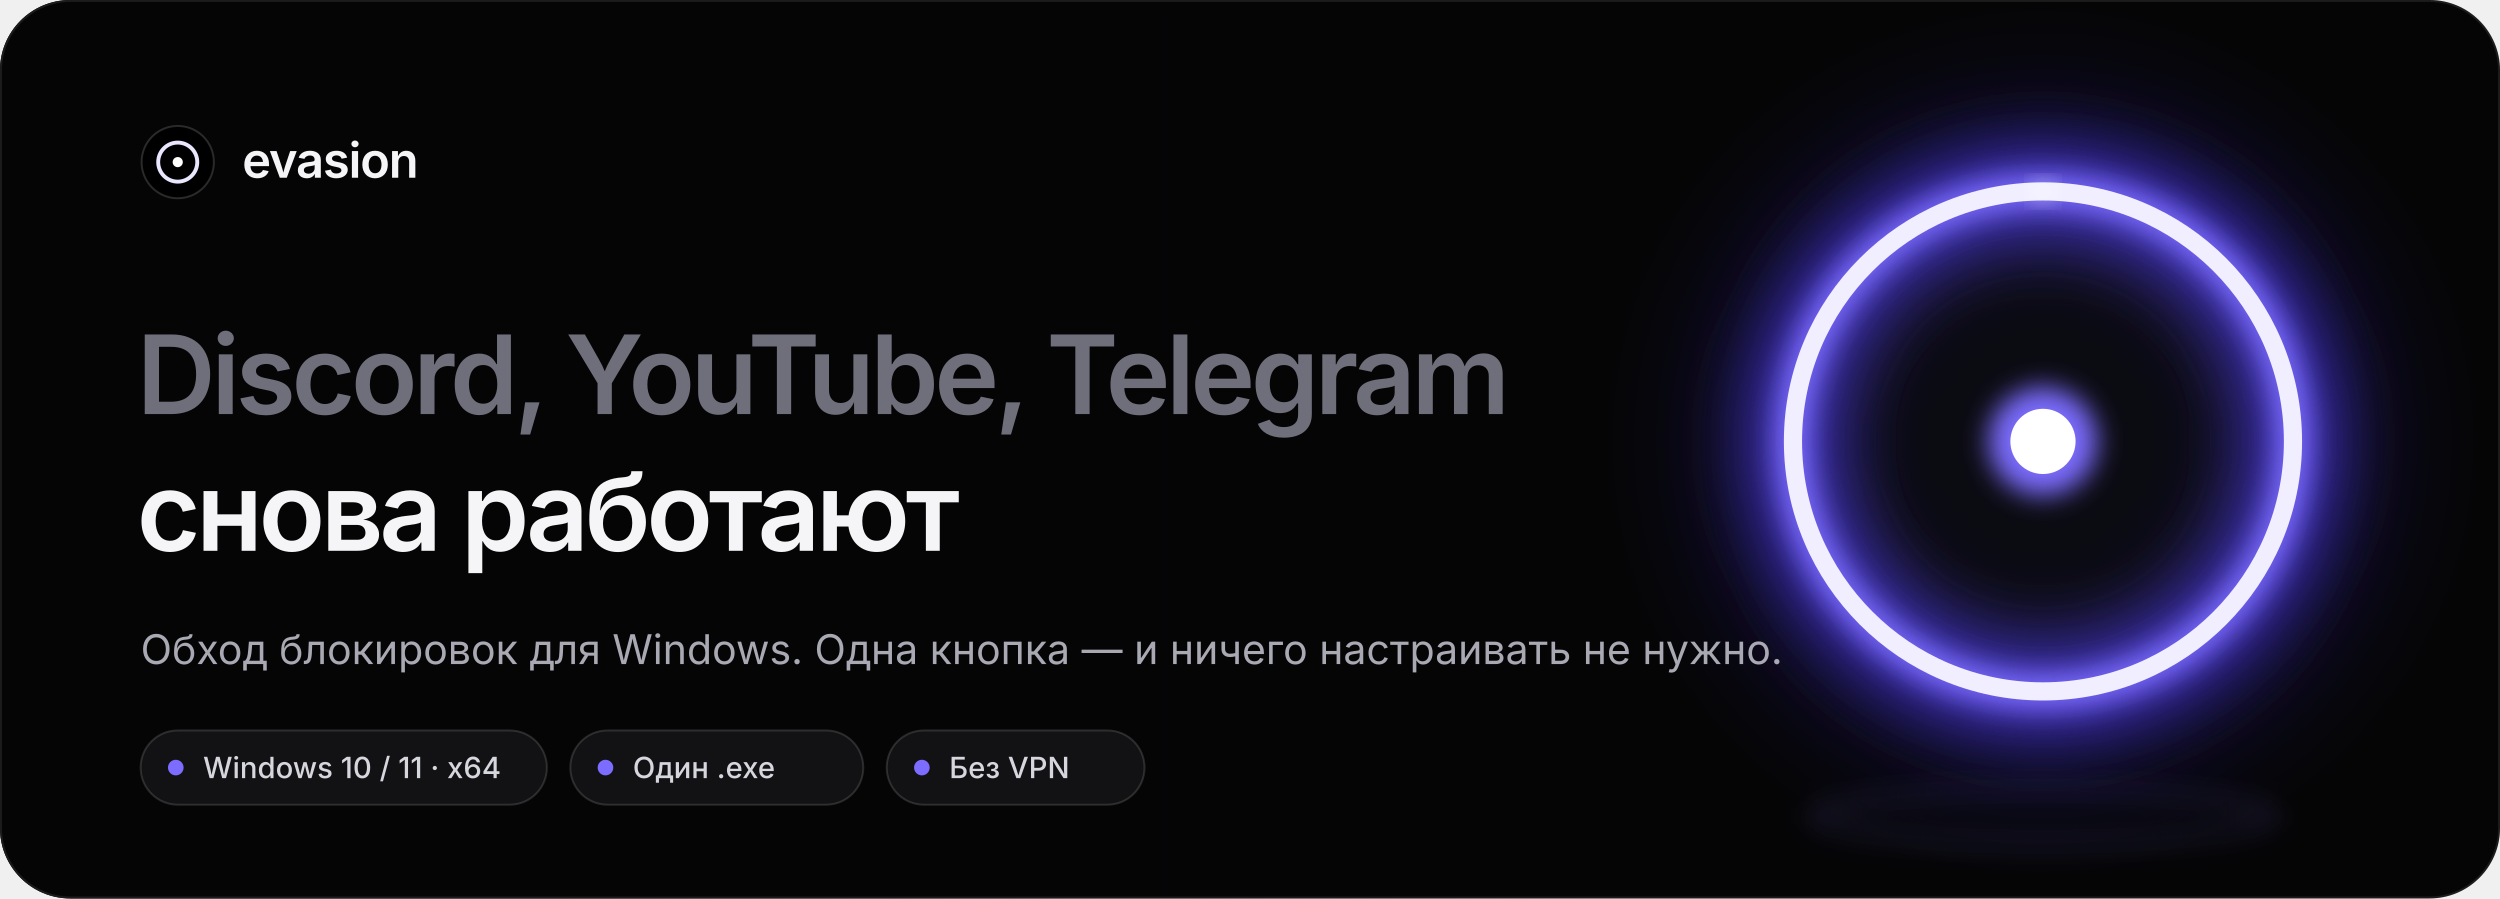
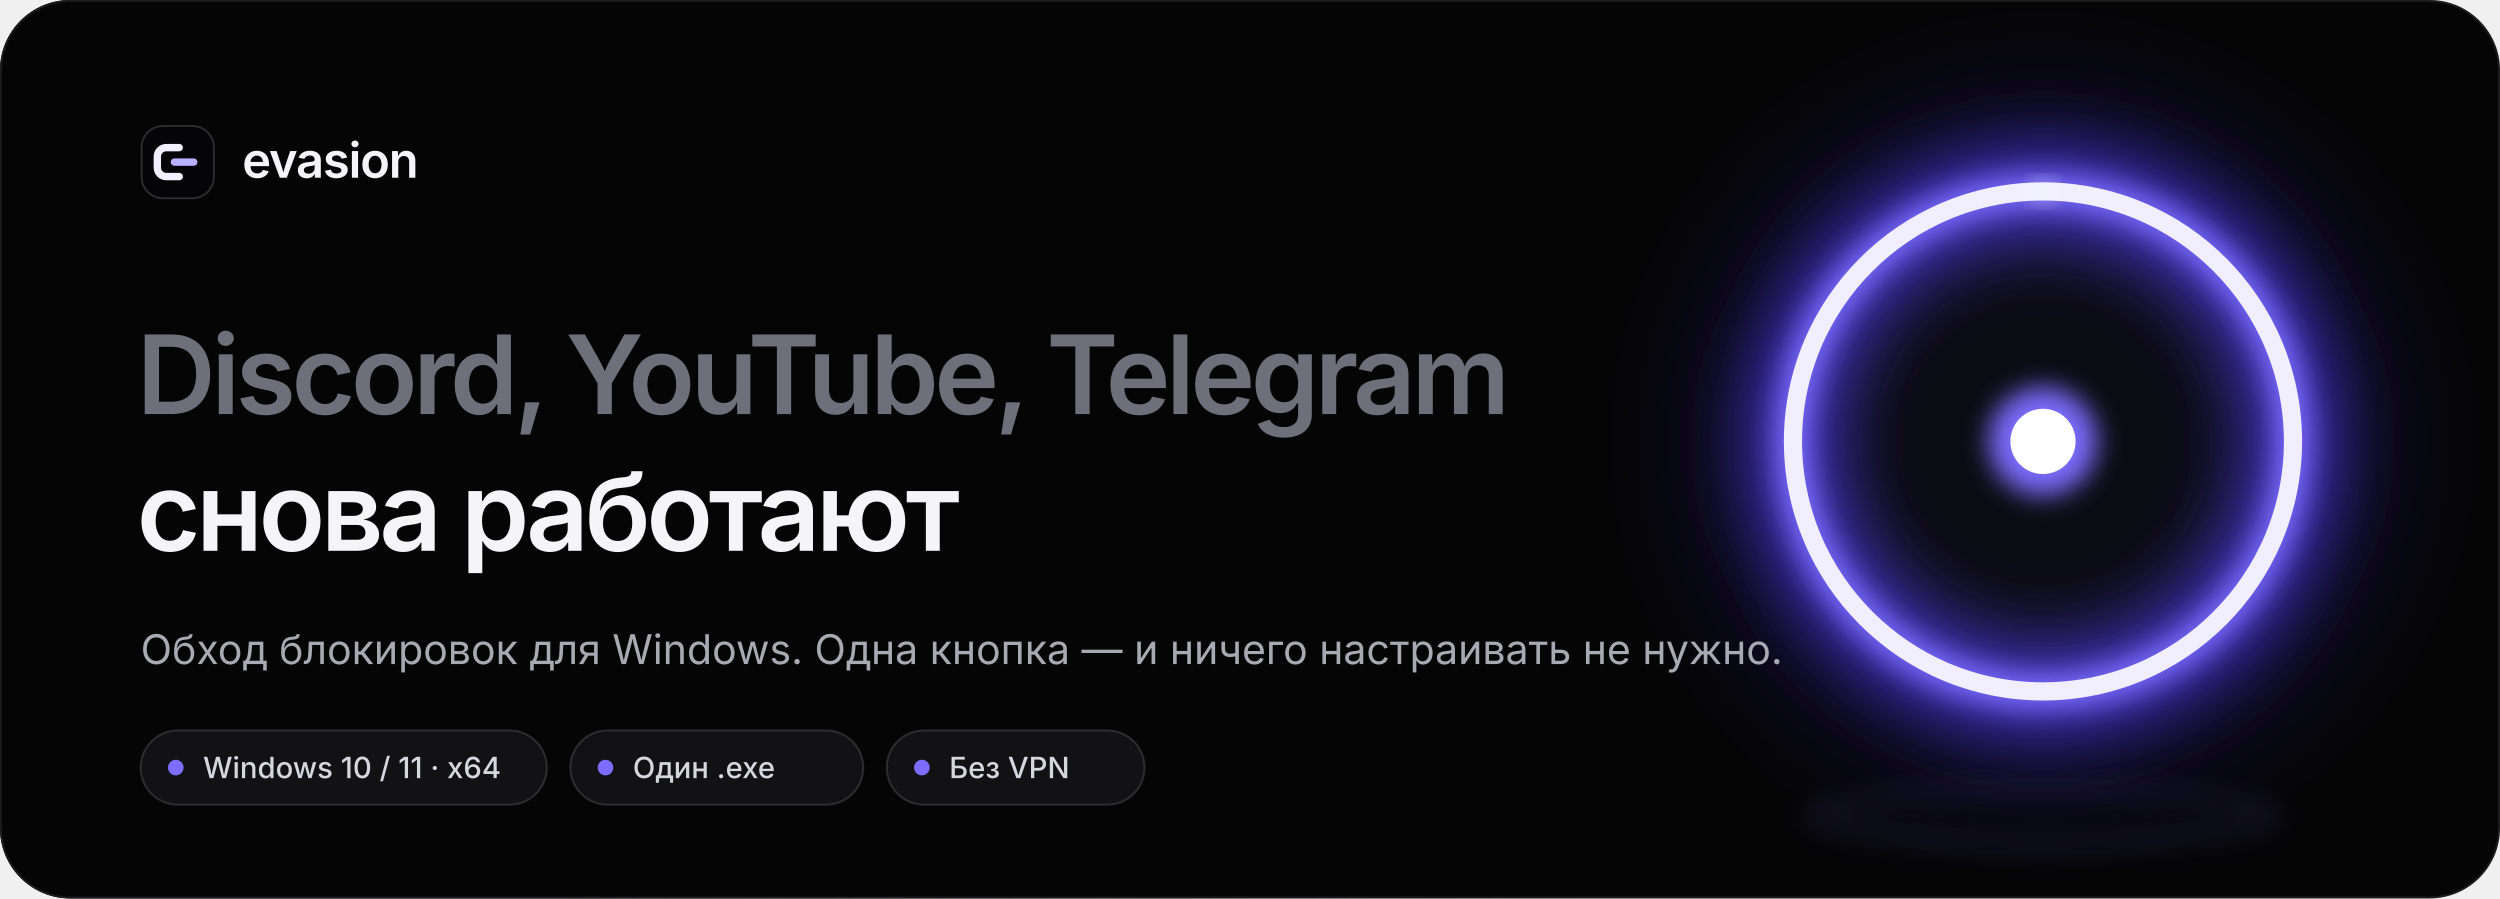
<svg xmlns="http://www.w3.org/2000/svg" width="1280" height="460" viewBox="0 0 1280 460" role="img" aria-label="Evasion — Discord, YouTube и Telegram снова работают. Обход блокировок для Windows без VPN.">
  <defs>
    <radialGradient id="rwash">
      <stop stop-color="#3423c4" />
      <stop offset=".55" stop-color="#2a1c96" stop-opacity=".35" />
      <stop offset="1" stop-color="#2a1c96" stop-opacity="0" />
    </radialGradient>
    <filter id="rhalo" x="-60%" y="-60%" width="220%" height="220%">
      <feGaussianBlur stdDeviation="21.3" />
    </filter>
    <filter id="rcore" x="-60%" y="-60%" width="220%" height="220%">
      <feGaussianBlur stdDeviation="6.5" />
    </filter>
    <clipPath id="clip">
      <rect width="1280" height="460" rx="36" />
    </clipPath>
    <linearGradient id="grid" x1="0" x2="1">
      <stop stop-color="#fff" stop-opacity="0" />
      <stop offset="1" stop-color="#fff" stop-opacity=".05" />
    </linearGradient>
    <pattern id="lines" width="26" height="26" patternUnits="userSpaceOnUse">
      <path d="M26 0V26" stroke="url(#grid)" stroke-width="1" />
    </pattern>
    <linearGradient id="fade" x1="0" x2="1">
      <stop offset=".35" stop-color="#050506" />
      <stop offset="1" stop-color="#050506" stop-opacity="0" />
    </linearGradient>
  </defs>
  <g clip-path="url(#clip)" font-family="'Segoe UI Variable Display','Segoe UI',Inter,-apple-system,BlinkMacSystemFont,'Helvetica Neue',Arial,sans-serif">
    <rect width="1280" height="460" fill="#050506" />
    <rect x="560" width="720" height="460" fill="url(#lines)" />
    <circle cx="1046" cy="226" r="224" fill="url(#rwash)" opacity=".6" />
    <circle cx="1046" cy="226" r="128" fill="#0b0b12" />
    <g fill="none" stroke-linecap="round">
      <circle cx="1046" cy="226" r="128" stroke="#5442ff" stroke-width="33.4" filter="url(#rhalo)">
        <animate attributeName="opacity" values=".75;1;.75" dur="4.5s" repeatCount="indefinite" />
      </circle>
      <circle cx="1046" cy="226" r="128" stroke="#7c6cff" stroke-width="17.6" filter="url(#rcore)" />
      <circle cx="1046" cy="226" r="128" stroke="#f1efff" stroke-width="9.3" />
    </g>
    <circle cx="1046" cy="226" r="27.8" fill="#7c6cff" filter="url(#rcore)" />
    <circle cx="1046" cy="226" r="16.7" fill="#fff" />
    <g>
      <circle cx="1046" cy="98" r="4.2" fill="#fff" filter="url(#rcore)" />
      <animateTransform attributeName="transform" type="rotate" from="0 1046 226" to="360 1046 226" dur="9s" repeatCount="indefinite" />
    </g>
    <ellipse cx="1046" cy="418" rx="118" ry="13" fill="none" stroke="#7c6cff" stroke-opacity=".28" stroke-width="3" filter="url(#rcore)" />
    <rect width="820" height="460" fill="url(#fade)" />
    <g transform="translate(72 64)">
-       <circle cx="19" cy="19" r="18.5" fill="#000" stroke="#fff" stroke-opacity=".16" />
-       <circle cx="19" cy="19" r="10" fill="none" stroke="#e9e7ff" stroke-width="2" />
-       <circle cx="19" cy="19" r="2.6" fill="#fff" />
+       <rect x=".5" y=".5" width="37" height="37" rx="11" fill="#050507" stroke="#fff" stroke-opacity=".16" />
+       <g transform="translate(-1.5 0) scale(.0371)" fill="none" stroke-linecap="round" stroke-width="102">
+         <path d="M507 512H773" stroke="#7c6cff" filter="url(#rcore)" opacity=".8" />
+         <path d="M573 312H394A123 123 0 0 0 271 435V589A123 123 0 0 0 394 712H573" stroke="#f1efff" />
+         <path d="M507 512H773" stroke="#b9afff" />
+       </g>
      <text x="52" y="27" font-size="25" font-weight="600" fill="#f5f5f7" letter-spacing="-.6">evasion</text>
    </g>
    <text x="70" y="212" font-size="56" font-weight="600" fill="#6f6f7b" letter-spacing="-2.2">Discord, YouTube, Telegram</text>
    <text x="70" y="282" font-size="56" font-weight="600" fill="#f5f5f7" letter-spacing="-2.2">снова работают</text>
    <text x="72" y="340" font-size="21" fill="#a9a9b4">Обход блокировок для Windows. Одна кнопка — и ничего настраивать не нужно.</text>
    <rect x="72" y="374" width="208" height="38" rx="19.0" fill="#121214" stroke="#ffffff" stroke-opacity=".14" />
    <circle cx="90" cy="393.0" r="4" fill="#7c6cff" />
    <text x="104" y="398.4" font-size="15" fill="#d6d6de" font-weight="500">Windows 10 / 11 · x64</text>
    <rect x="292" y="374" width="150" height="38" rx="19.0" fill="#121214" stroke="#ffffff" stroke-opacity=".14" />
    <circle cx="310" cy="393.0" r="4" fill="#7c6cff" />
    <text x="324" y="398.4" font-size="15" fill="#d6d6de" font-weight="500">Один .exe</text>
    <rect x="454" y="374" width="132" height="38" rx="19.0" fill="#121214" stroke="#ffffff" stroke-opacity=".14" />
    <circle cx="472" cy="393.0" r="4" fill="#7c6cff" />
    <text x="486" y="398.4" font-size="15" fill="#d6d6de" font-weight="500">Без VPN</text>
  </g>
  <rect x=".5" y=".5" width="1279" height="459" rx="35.5" fill="none" stroke="#fff" stroke-opacity=".09" />
</svg>
